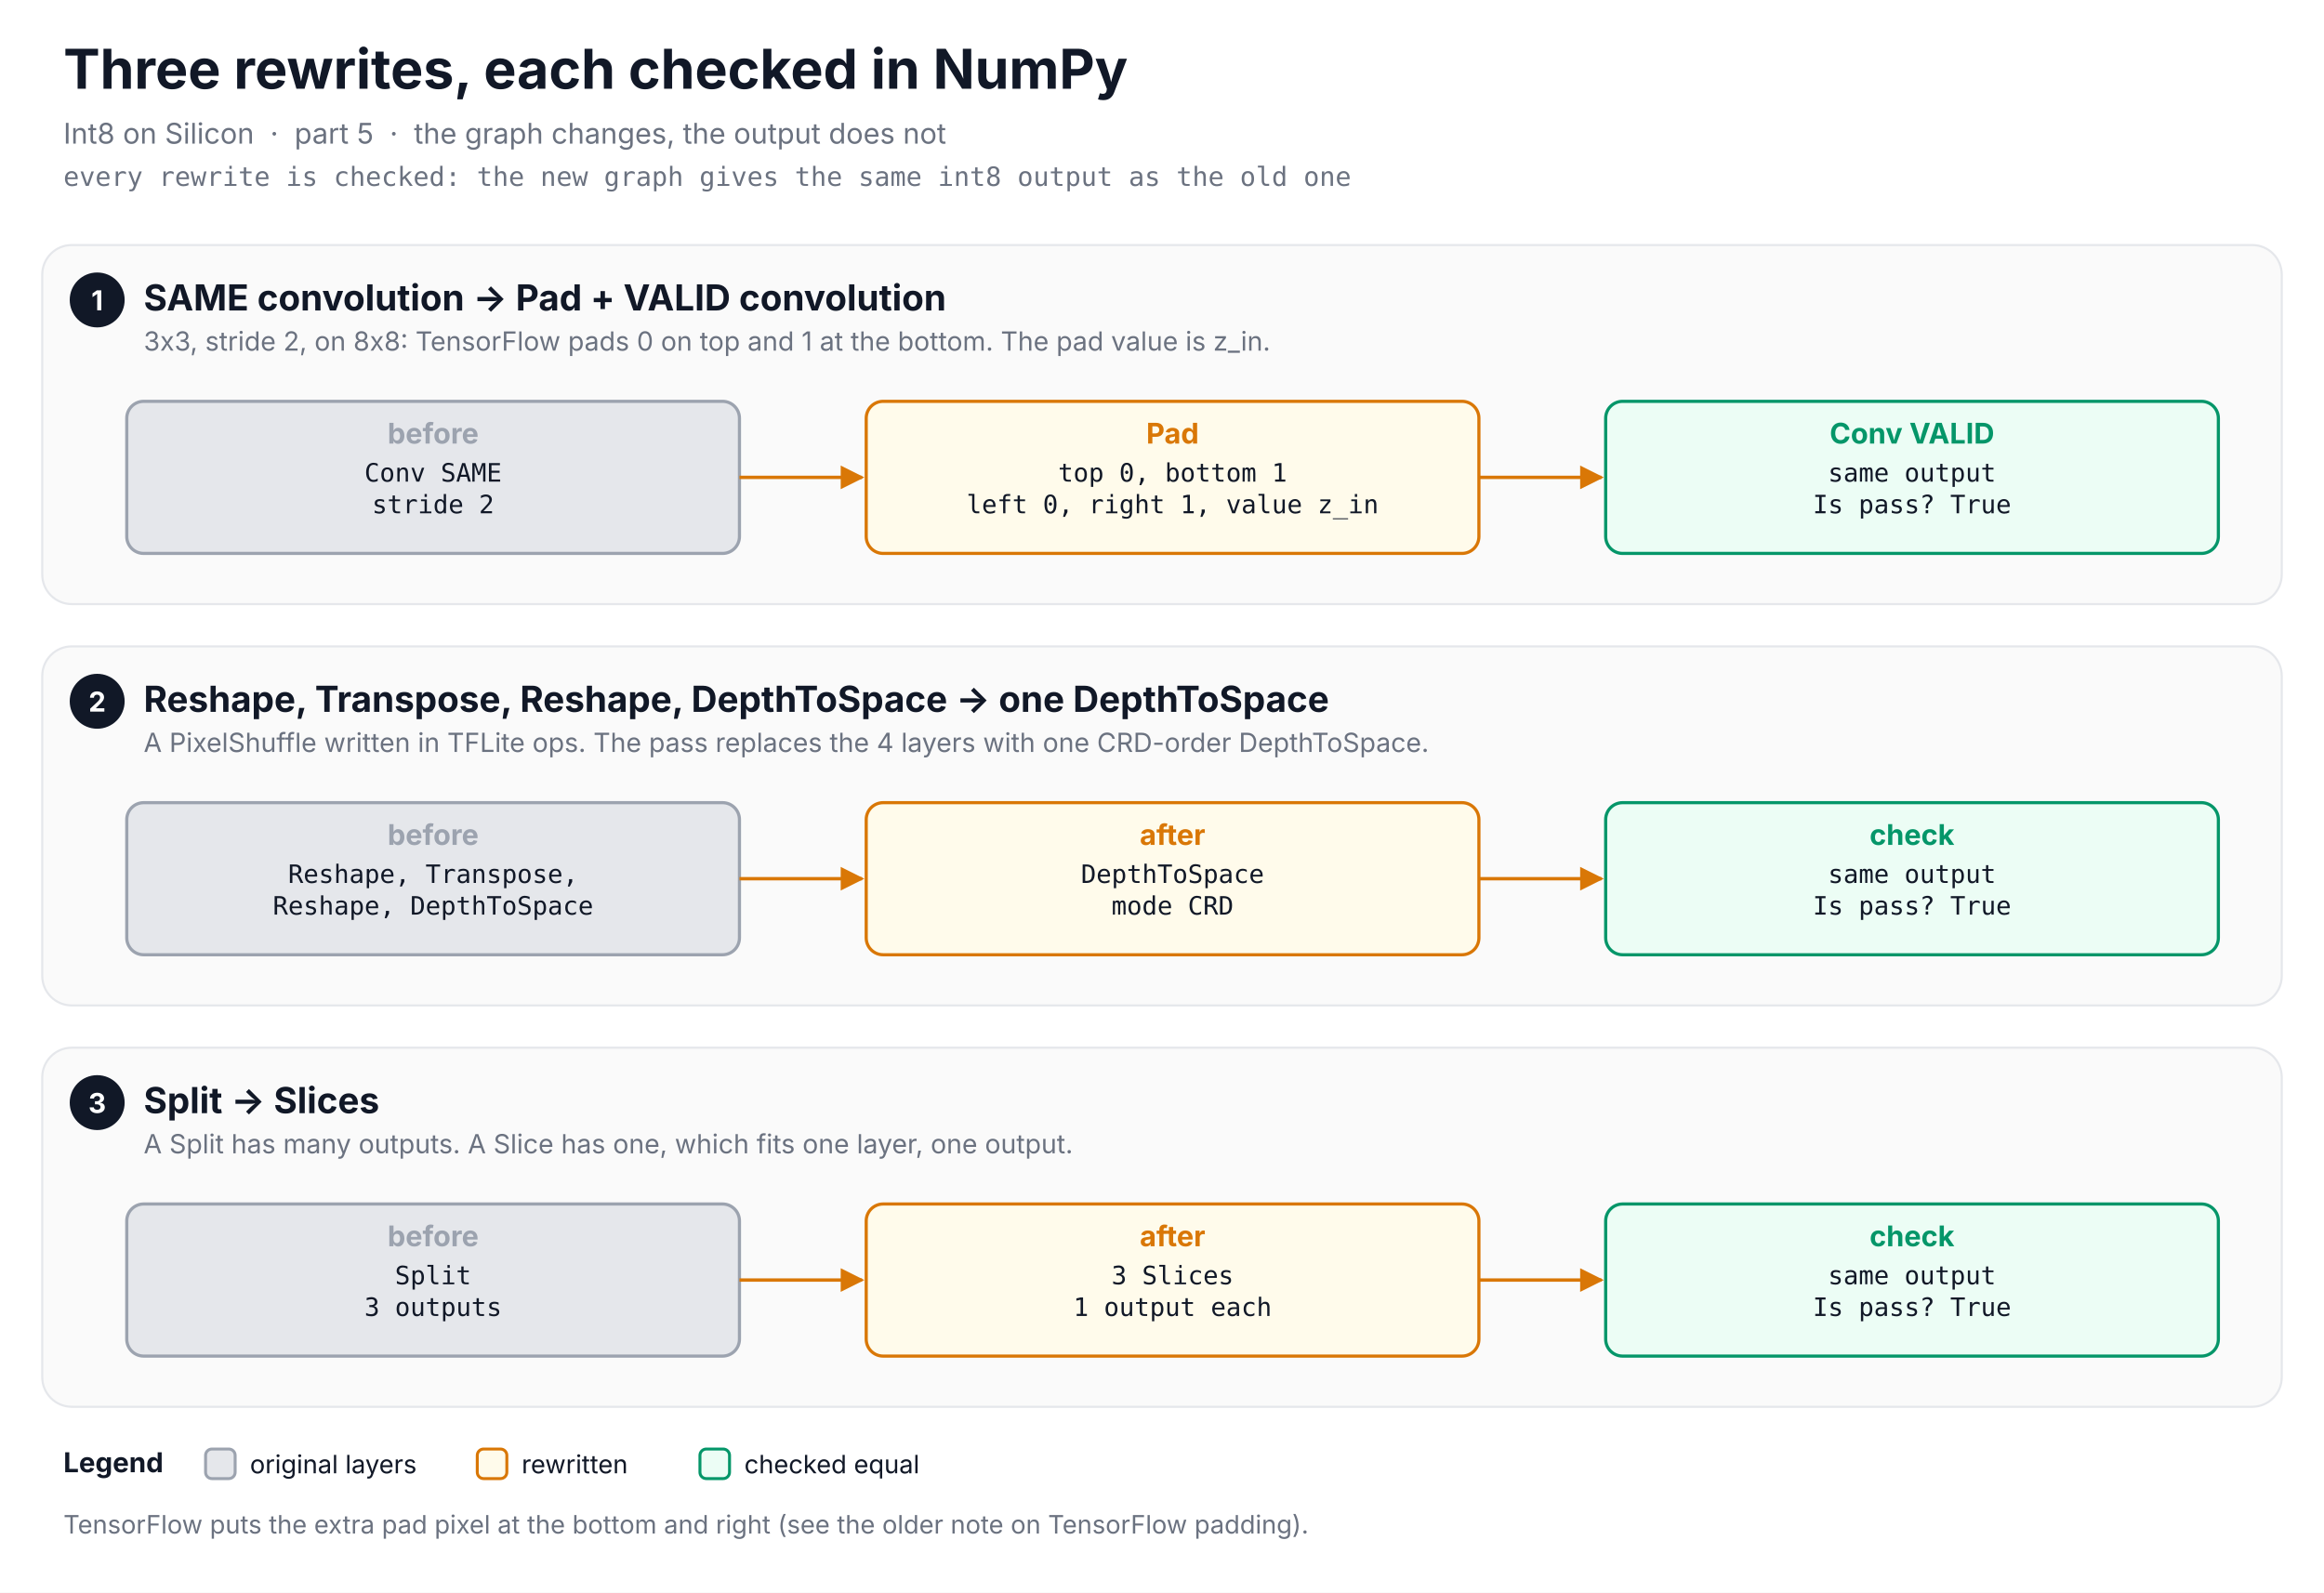
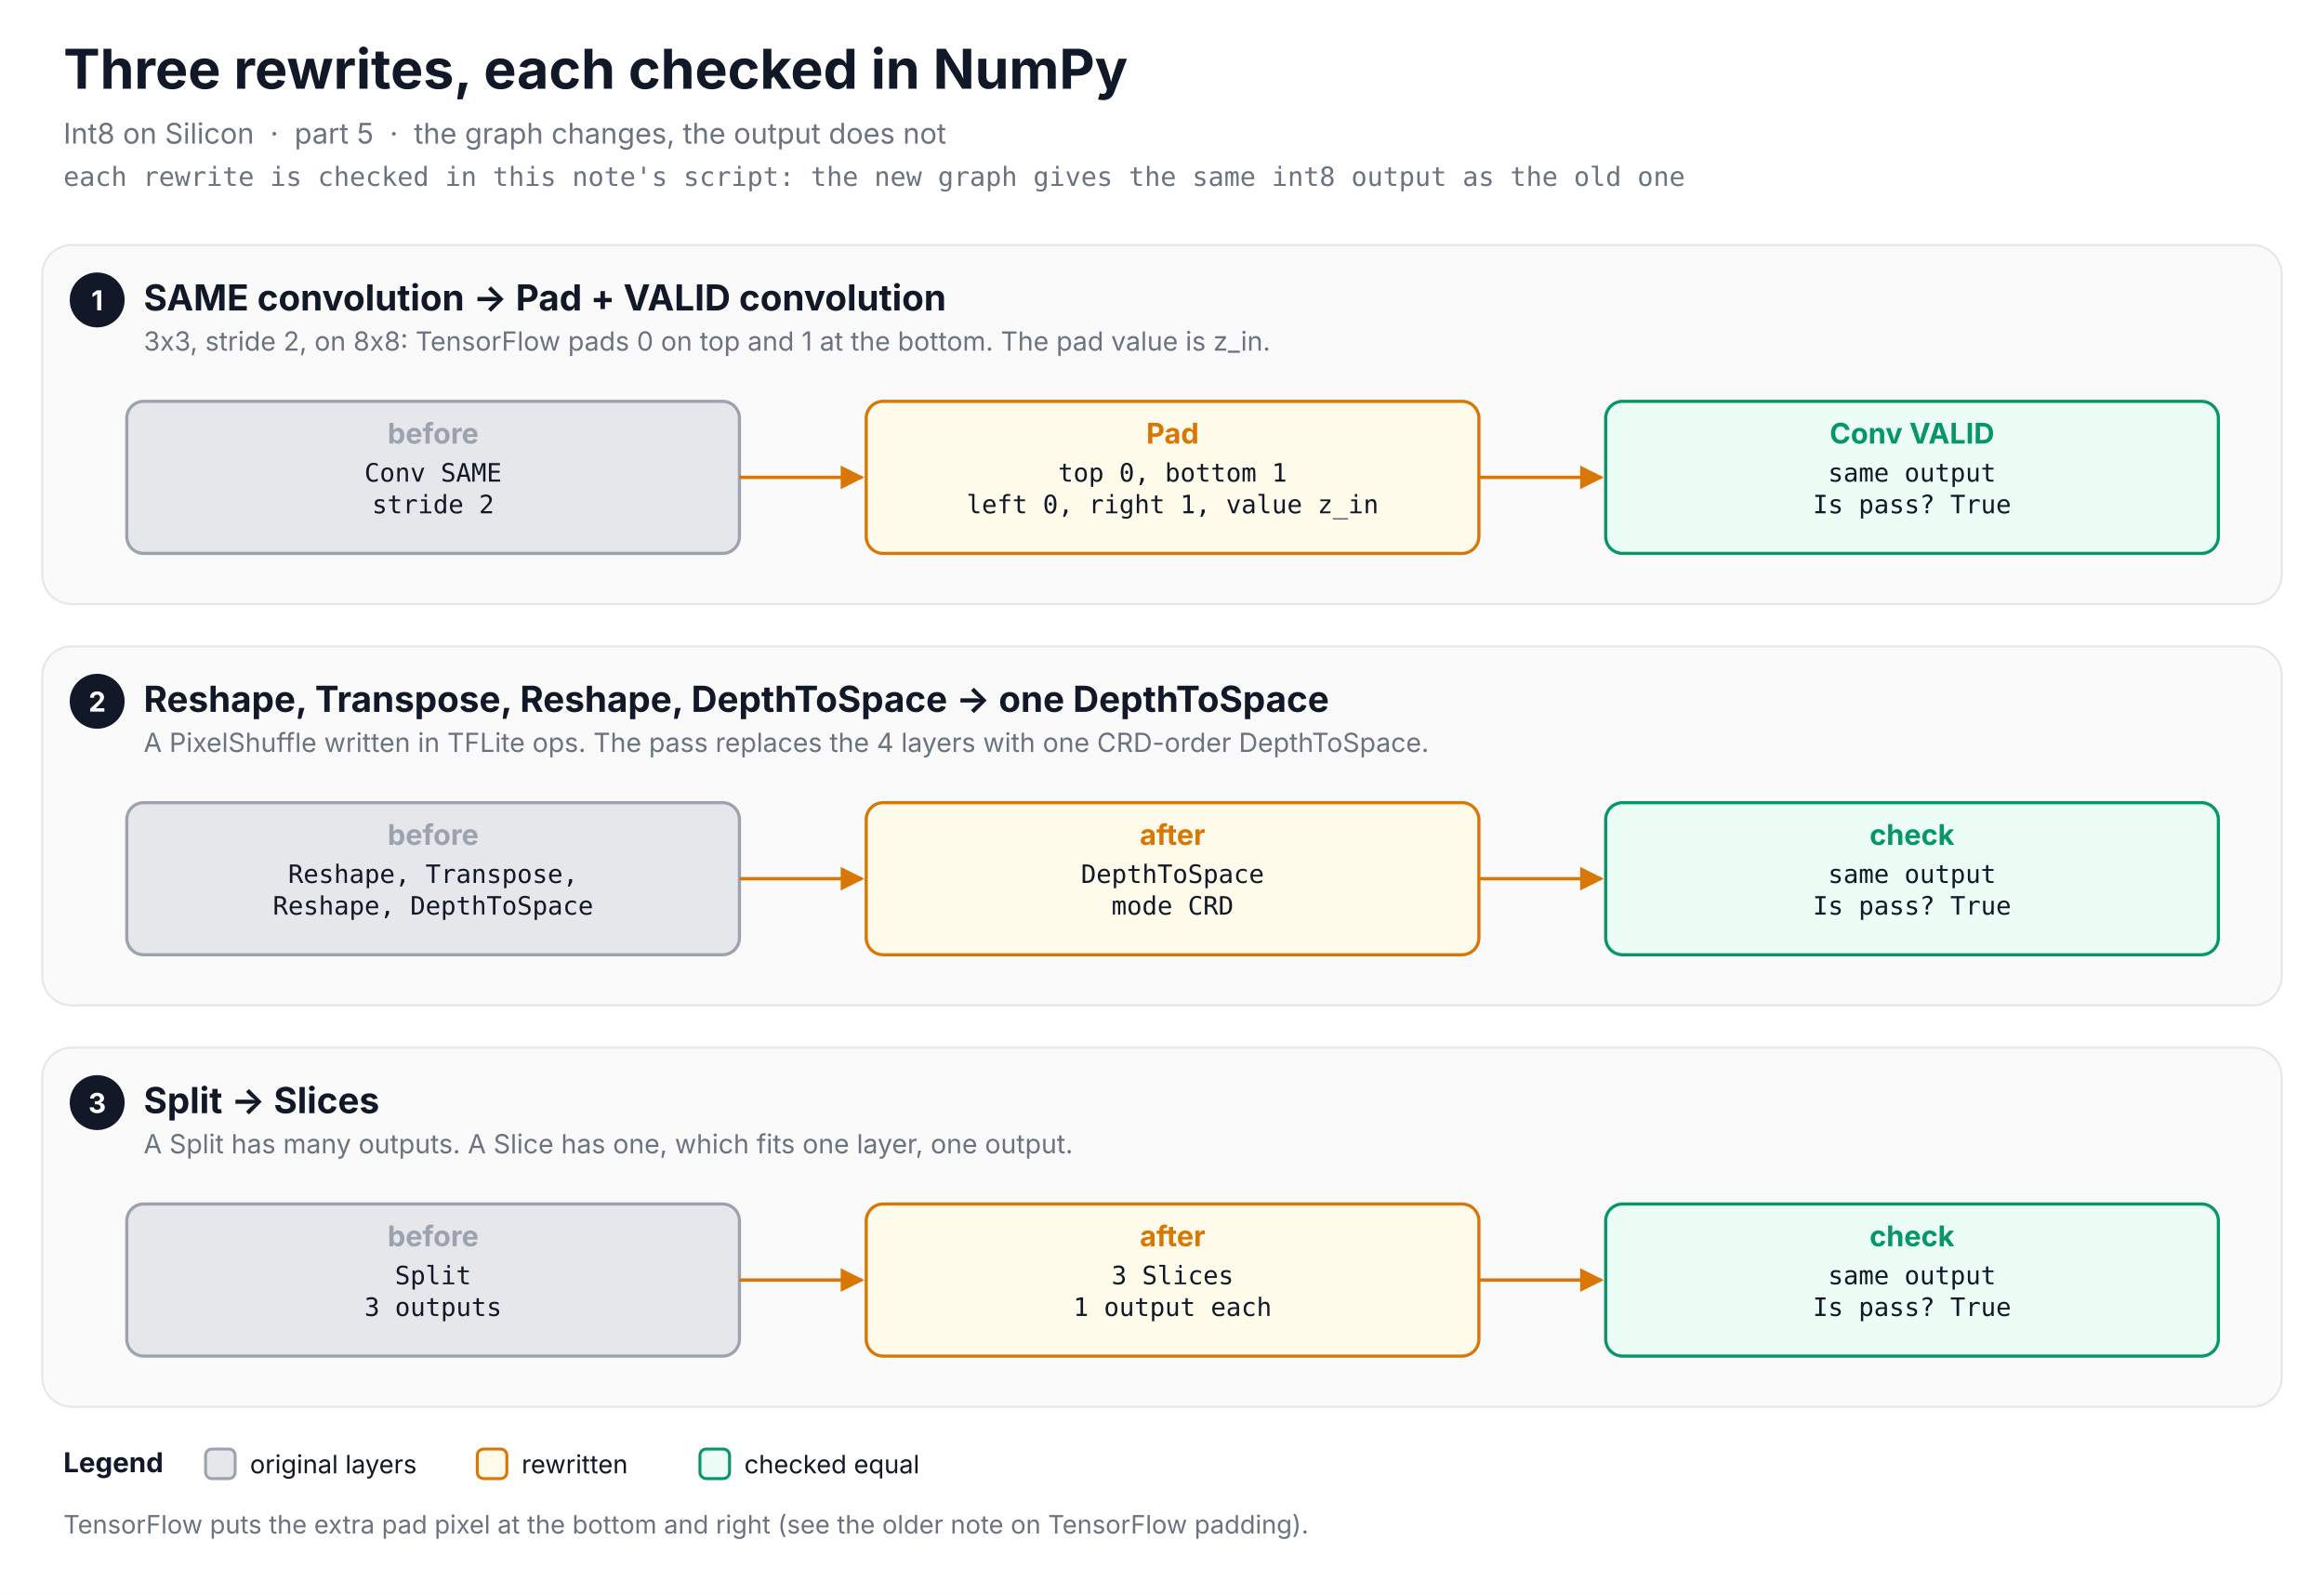
<svg xmlns="http://www.w3.org/2000/svg" width="1100" height="754" viewBox="0 0 1100 754">
  <defs>
    <marker id="m0" viewBox="0 0 10 10" refX="9" refY="5" markerWidth="7" markerHeight="7" orient="auto-start-reverse">
      <path d="M0,0 L10,5 L0,10 z" fill="#d97706" />
    </marker>
  </defs>
  <rect width="1100" height="754" fill="#ffffff" />
  <text x="30.0" y="42.0" font-family="Inter,Segoe UI,Helvetica,Arial,sans-serif" font-size="26" fill="#111827" font-weight="bold" text-anchor="start" xml:space="preserve" style="white-space:pre">Three rewrites, each checked in NumPy</text>
  <text x="30.0" y="68.0" font-family="Inter,Segoe UI,Helvetica,Arial,sans-serif" font-size="13.5" fill="#6b7280" font-weight="normal" text-anchor="start" xml:space="preserve" style="white-space:pre">Int8 on Silicon  ·  part 5  ·  the graph changes, the output does not</text>
-   <text x="30.0" y="88.0" font-family="ui-monospace,SFMono-Regular,Menlo,Consolas,monospace" font-size="12.5" fill="#6b7280" font-weight="normal" text-anchor="start" xml:space="preserve" style="white-space:pre">every rewrite is checked: the new graph gives the same int8 output as the old one</text>
+   <text x="30.0" y="88.0" font-family="ui-monospace,SFMono-Regular,Menlo,Consolas,monospace" font-size="12.5" fill="#6b7280" font-weight="normal" text-anchor="start" xml:space="preserve" style="white-space:pre">each rewrite is checked in this note's script: the new graph gives the same int8 output as the old one</text>
  <rect x="20.0" y="116.0" width="1060.0" height="170.0" rx="14" fill="#fafafa" fill-opacity="1.0" stroke="#e5e7eb" stroke-width="1" />
  <circle cx="46.0" cy="142.0" r="13" fill="#111827" />
  <text x="46.0" y="146.9" font-family="Inter,Segoe UI,Helvetica,Arial,sans-serif" font-size="13" fill="#fff" font-weight="bold" text-anchor="middle" xml:space="preserve" style="white-space:pre">1</text>
  <text x="68.0" y="147.0" font-family="Inter,Segoe UI,Helvetica,Arial,sans-serif" font-size="17" fill="#111827" font-weight="bold" text-anchor="start" xml:space="preserve" style="white-space:pre">SAME convolution -&gt; Pad + VALID convolution</text>
  <text x="68.0" y="166.0" font-family="Inter,Segoe UI,Helvetica,Arial,sans-serif" font-size="12.5" fill="#6b7280" font-weight="normal" text-anchor="start" xml:space="preserve" style="white-space:pre">3x3, stride 2, on 8x8: TensorFlow pads 0 on top and 1 at the bottom. The pad value is z_in.</text>
  <rect x="60.0" y="190.0" width="290.0" height="72.0" rx="8" fill="#e5e7eb" fill-opacity="1.0" stroke="#9ca3af" stroke-width="1.5" />
  <text x="205.0" y="210.0" font-family="Inter,Segoe UI,Helvetica,Arial,sans-serif" font-size="13.5" fill="#9ca3af" font-weight="bold" text-anchor="middle" xml:space="preserve" style="white-space:pre">before</text>
  <text x="205.0" y="228.0" font-family="ui-monospace,SFMono-Regular,Menlo,Consolas,monospace" font-size="12" fill="#111827" font-weight="normal" text-anchor="middle" xml:space="preserve" style="white-space:pre">Conv SAME</text>
  <text x="205.0" y="243.0" font-family="ui-monospace,SFMono-Regular,Menlo,Consolas,monospace" font-size="12" fill="#111827" font-weight="normal" text-anchor="middle" xml:space="preserve" style="white-space:pre">stride 2</text>
  <line x1="350.0" y1="226.0" x2="408.0" y2="226.0" stroke="#d97706" stroke-width="1.6" marker-end="url(#m0)" />
  <rect x="410.0" y="190.0" width="290.0" height="72.0" rx="8" fill="#fffbeb" fill-opacity="1.0" stroke="#d97706" stroke-width="1.5" />
  <text x="555.0" y="210.0" font-family="Inter,Segoe UI,Helvetica,Arial,sans-serif" font-size="13.5" fill="#d97706" font-weight="bold" text-anchor="middle" xml:space="preserve" style="white-space:pre">Pad</text>
  <text x="555.0" y="228.0" font-family="ui-monospace,SFMono-Regular,Menlo,Consolas,monospace" font-size="12" fill="#111827" font-weight="normal" text-anchor="middle" xml:space="preserve" style="white-space:pre">top 0, bottom 1</text>
  <text x="555.0" y="243.0" font-family="ui-monospace,SFMono-Regular,Menlo,Consolas,monospace" font-size="12" fill="#111827" font-weight="normal" text-anchor="middle" xml:space="preserve" style="white-space:pre">left 0, right 1, value z_in</text>
  <line x1="700.0" y1="226.0" x2="758.0" y2="226.0" stroke="#d97706" stroke-width="1.6" marker-end="url(#m0)" />
  <rect x="760.0" y="190.0" width="290.0" height="72.0" rx="8" fill="#ecfdf5" fill-opacity="1.0" stroke="#059669" stroke-width="1.5" />
  <text x="905.0" y="210.0" font-family="Inter,Segoe UI,Helvetica,Arial,sans-serif" font-size="13.5" fill="#059669" font-weight="bold" text-anchor="middle" xml:space="preserve" style="white-space:pre">Conv VALID</text>
  <text x="905.0" y="228.0" font-family="ui-monospace,SFMono-Regular,Menlo,Consolas,monospace" font-size="12" fill="#111827" font-weight="normal" text-anchor="middle" xml:space="preserve" style="white-space:pre">same output</text>
  <text x="905.0" y="243.0" font-family="ui-monospace,SFMono-Regular,Menlo,Consolas,monospace" font-size="12" fill="#111827" font-weight="normal" text-anchor="middle" xml:space="preserve" style="white-space:pre">Is pass? True</text>
  <rect x="20.0" y="306.0" width="1060.0" height="170.0" rx="14" fill="#fafafa" fill-opacity="1.0" stroke="#e5e7eb" stroke-width="1" />
  <circle cx="46.0" cy="332.0" r="13" fill="#111827" />
  <text x="46.0" y="336.9" font-family="Inter,Segoe UI,Helvetica,Arial,sans-serif" font-size="13" fill="#fff" font-weight="bold" text-anchor="middle" xml:space="preserve" style="white-space:pre">2</text>
  <text x="68.0" y="337.0" font-family="Inter,Segoe UI,Helvetica,Arial,sans-serif" font-size="17" fill="#111827" font-weight="bold" text-anchor="start" xml:space="preserve" style="white-space:pre">Reshape, Transpose, Reshape, DepthToSpace -&gt; one DepthToSpace</text>
  <text x="68.0" y="356.0" font-family="Inter,Segoe UI,Helvetica,Arial,sans-serif" font-size="12.5" fill="#6b7280" font-weight="normal" text-anchor="start" xml:space="preserve" style="white-space:pre">A PixelShuffle written in TFLite ops. The pass replaces the 4 layers with one CRD-order DepthToSpace.</text>
  <rect x="60.0" y="380.0" width="290.0" height="72.0" rx="8" fill="#e5e7eb" fill-opacity="1.0" stroke="#9ca3af" stroke-width="1.5" />
  <text x="205.0" y="400.0" font-family="Inter,Segoe UI,Helvetica,Arial,sans-serif" font-size="13.5" fill="#9ca3af" font-weight="bold" text-anchor="middle" xml:space="preserve" style="white-space:pre">before</text>
  <text x="205.0" y="418.0" font-family="ui-monospace,SFMono-Regular,Menlo,Consolas,monospace" font-size="12" fill="#111827" font-weight="normal" text-anchor="middle" xml:space="preserve" style="white-space:pre">Reshape, Transpose,</text>
  <text x="205.0" y="433.0" font-family="ui-monospace,SFMono-Regular,Menlo,Consolas,monospace" font-size="12" fill="#111827" font-weight="normal" text-anchor="middle" xml:space="preserve" style="white-space:pre">Reshape, DepthToSpace</text>
  <line x1="350.0" y1="416.0" x2="408.0" y2="416.0" stroke="#d97706" stroke-width="1.6" marker-end="url(#m0)" />
  <rect x="410.0" y="380.0" width="290.0" height="72.0" rx="8" fill="#fffbeb" fill-opacity="1.0" stroke="#d97706" stroke-width="1.5" />
  <text x="555.0" y="400.0" font-family="Inter,Segoe UI,Helvetica,Arial,sans-serif" font-size="13.5" fill="#d97706" font-weight="bold" text-anchor="middle" xml:space="preserve" style="white-space:pre">after</text>
  <text x="555.0" y="418.0" font-family="ui-monospace,SFMono-Regular,Menlo,Consolas,monospace" font-size="12" fill="#111827" font-weight="normal" text-anchor="middle" xml:space="preserve" style="white-space:pre">DepthToSpace</text>
  <text x="555.0" y="433.0" font-family="ui-monospace,SFMono-Regular,Menlo,Consolas,monospace" font-size="12" fill="#111827" font-weight="normal" text-anchor="middle" xml:space="preserve" style="white-space:pre">mode CRD</text>
  <line x1="700.0" y1="416.0" x2="758.0" y2="416.0" stroke="#d97706" stroke-width="1.6" marker-end="url(#m0)" />
  <rect x="760.0" y="380.0" width="290.0" height="72.0" rx="8" fill="#ecfdf5" fill-opacity="1.0" stroke="#059669" stroke-width="1.5" />
  <text x="905.0" y="400.0" font-family="Inter,Segoe UI,Helvetica,Arial,sans-serif" font-size="13.5" fill="#059669" font-weight="bold" text-anchor="middle" xml:space="preserve" style="white-space:pre">check</text>
  <text x="905.0" y="418.0" font-family="ui-monospace,SFMono-Regular,Menlo,Consolas,monospace" font-size="12" fill="#111827" font-weight="normal" text-anchor="middle" xml:space="preserve" style="white-space:pre">same output</text>
  <text x="905.0" y="433.0" font-family="ui-monospace,SFMono-Regular,Menlo,Consolas,monospace" font-size="12" fill="#111827" font-weight="normal" text-anchor="middle" xml:space="preserve" style="white-space:pre">Is pass? True</text>
  <rect x="20.0" y="496.0" width="1060.0" height="170.0" rx="14" fill="#fafafa" fill-opacity="1.0" stroke="#e5e7eb" stroke-width="1" />
  <circle cx="46.0" cy="522.0" r="13" fill="#111827" />
  <text x="46.0" y="526.9" font-family="Inter,Segoe UI,Helvetica,Arial,sans-serif" font-size="13" fill="#fff" font-weight="bold" text-anchor="middle" xml:space="preserve" style="white-space:pre">3</text>
  <text x="68.0" y="527.0" font-family="Inter,Segoe UI,Helvetica,Arial,sans-serif" font-size="17" fill="#111827" font-weight="bold" text-anchor="start" xml:space="preserve" style="white-space:pre">Split -&gt; Slices</text>
  <text x="68.0" y="546.0" font-family="Inter,Segoe UI,Helvetica,Arial,sans-serif" font-size="12.5" fill="#6b7280" font-weight="normal" text-anchor="start" xml:space="preserve" style="white-space:pre">A Split has many outputs. A Slice has one, which fits one layer, one output.</text>
  <rect x="60.0" y="570.0" width="290.0" height="72.0" rx="8" fill="#e5e7eb" fill-opacity="1.0" stroke="#9ca3af" stroke-width="1.5" />
  <text x="205.0" y="590.0" font-family="Inter,Segoe UI,Helvetica,Arial,sans-serif" font-size="13.5" fill="#9ca3af" font-weight="bold" text-anchor="middle" xml:space="preserve" style="white-space:pre">before</text>
  <text x="205.0" y="608.0" font-family="ui-monospace,SFMono-Regular,Menlo,Consolas,monospace" font-size="12" fill="#111827" font-weight="normal" text-anchor="middle" xml:space="preserve" style="white-space:pre">Split</text>
  <text x="205.0" y="623.0" font-family="ui-monospace,SFMono-Regular,Menlo,Consolas,monospace" font-size="12" fill="#111827" font-weight="normal" text-anchor="middle" xml:space="preserve" style="white-space:pre">3 outputs</text>
  <line x1="350.0" y1="606.0" x2="408.0" y2="606.0" stroke="#d97706" stroke-width="1.6" marker-end="url(#m0)" />
  <rect x="410.0" y="570.0" width="290.0" height="72.0" rx="8" fill="#fffbeb" fill-opacity="1.0" stroke="#d97706" stroke-width="1.5" />
  <text x="555.0" y="590.0" font-family="Inter,Segoe UI,Helvetica,Arial,sans-serif" font-size="13.5" fill="#d97706" font-weight="bold" text-anchor="middle" xml:space="preserve" style="white-space:pre">after</text>
  <text x="555.0" y="608.0" font-family="ui-monospace,SFMono-Regular,Menlo,Consolas,monospace" font-size="12" fill="#111827" font-weight="normal" text-anchor="middle" xml:space="preserve" style="white-space:pre">3 Slices</text>
  <text x="555.0" y="623.0" font-family="ui-monospace,SFMono-Regular,Menlo,Consolas,monospace" font-size="12" fill="#111827" font-weight="normal" text-anchor="middle" xml:space="preserve" style="white-space:pre">1 output each</text>
  <line x1="700.0" y1="606.0" x2="758.0" y2="606.0" stroke="#d97706" stroke-width="1.6" marker-end="url(#m0)" />
  <rect x="760.0" y="570.0" width="290.0" height="72.0" rx="8" fill="#ecfdf5" fill-opacity="1.0" stroke="#059669" stroke-width="1.5" />
  <text x="905.0" y="590.0" font-family="Inter,Segoe UI,Helvetica,Arial,sans-serif" font-size="13.5" fill="#059669" font-weight="bold" text-anchor="middle" xml:space="preserve" style="white-space:pre">check</text>
  <text x="905.0" y="608.0" font-family="ui-monospace,SFMono-Regular,Menlo,Consolas,monospace" font-size="12" fill="#111827" font-weight="normal" text-anchor="middle" xml:space="preserve" style="white-space:pre">same output</text>
  <text x="905.0" y="623.0" font-family="ui-monospace,SFMono-Regular,Menlo,Consolas,monospace" font-size="12" fill="#111827" font-weight="normal" text-anchor="middle" xml:space="preserve" style="white-space:pre">Is pass? True</text>
  <text x="30.0" y="697.0" font-family="Inter,Segoe UI,Helvetica,Arial,sans-serif" font-size="13" fill="#111827" font-weight="bold" text-anchor="start" xml:space="preserve" style="white-space:pre">Legend</text>
  <rect x="97.3" y="686.0" width="14.0" height="14.0" rx="3" fill="#e5e7eb" fill-opacity="1.0" stroke="#9ca3af" stroke-width="1.4" />
  <text x="118.3" y="697.5" font-family="Inter,Segoe UI,Helvetica,Arial,sans-serif" font-size="12" fill="#111827" font-weight="normal" text-anchor="start" xml:space="preserve" style="white-space:pre">original layers</text>
  <rect x="225.9" y="686.0" width="14.0" height="14.0" rx="3" fill="#fffbeb" fill-opacity="1.0" stroke="#d97706" stroke-width="1.4" />
  <text x="246.9" y="697.5" font-family="Inter,Segoe UI,Helvetica,Arial,sans-serif" font-size="12" fill="#111827" font-weight="normal" text-anchor="start" xml:space="preserve" style="white-space:pre">rewritten</text>
  <rect x="331.3" y="686.0" width="14.0" height="14.0" rx="3" fill="#ecfdf5" fill-opacity="1.0" stroke="#059669" stroke-width="1.4" />
  <text x="352.3" y="697.5" font-family="Inter,Segoe UI,Helvetica,Arial,sans-serif" font-size="12" fill="#111827" font-weight="normal" text-anchor="start" xml:space="preserve" style="white-space:pre">checked equal</text>
  <text x="30.0" y="726.0" font-family="Inter,Segoe UI,Helvetica,Arial,sans-serif" font-size="12" fill="#6b7280" font-weight="normal" text-anchor="start" xml:space="preserve" style="white-space:pre">TensorFlow puts the extra pad pixel at the bottom and right (see the older note on TensorFlow padding).</text>
</svg>
